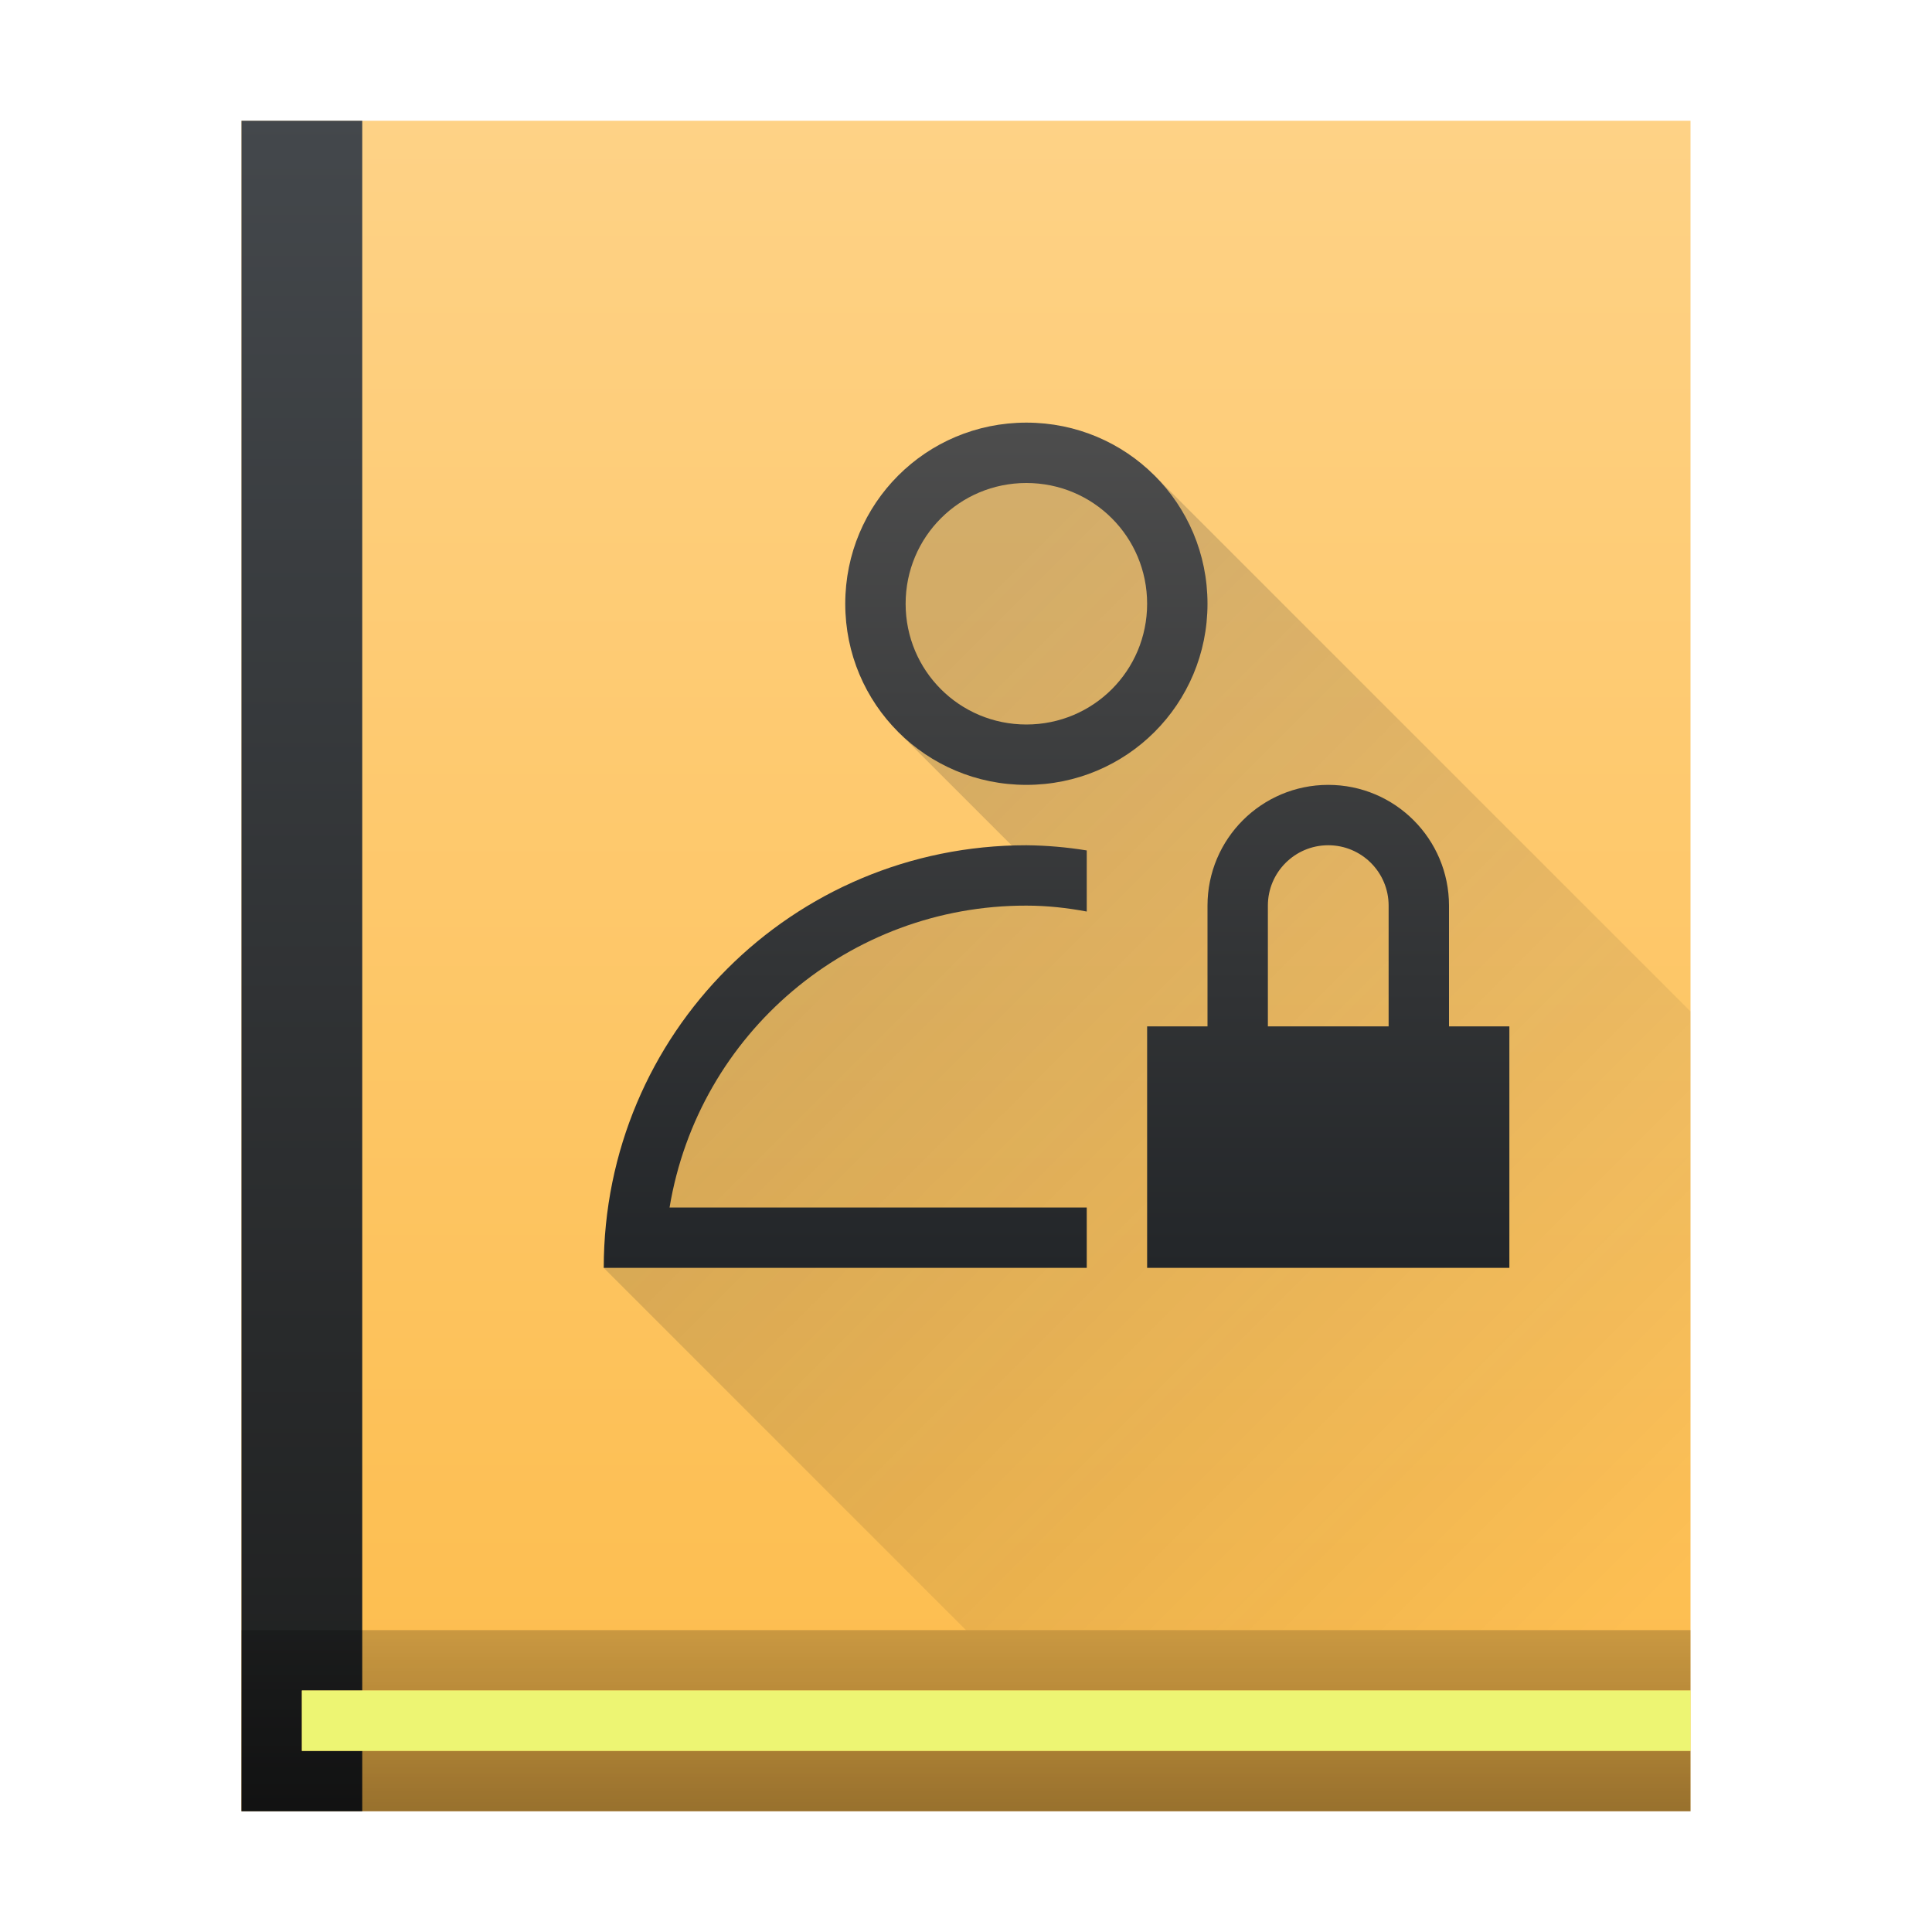
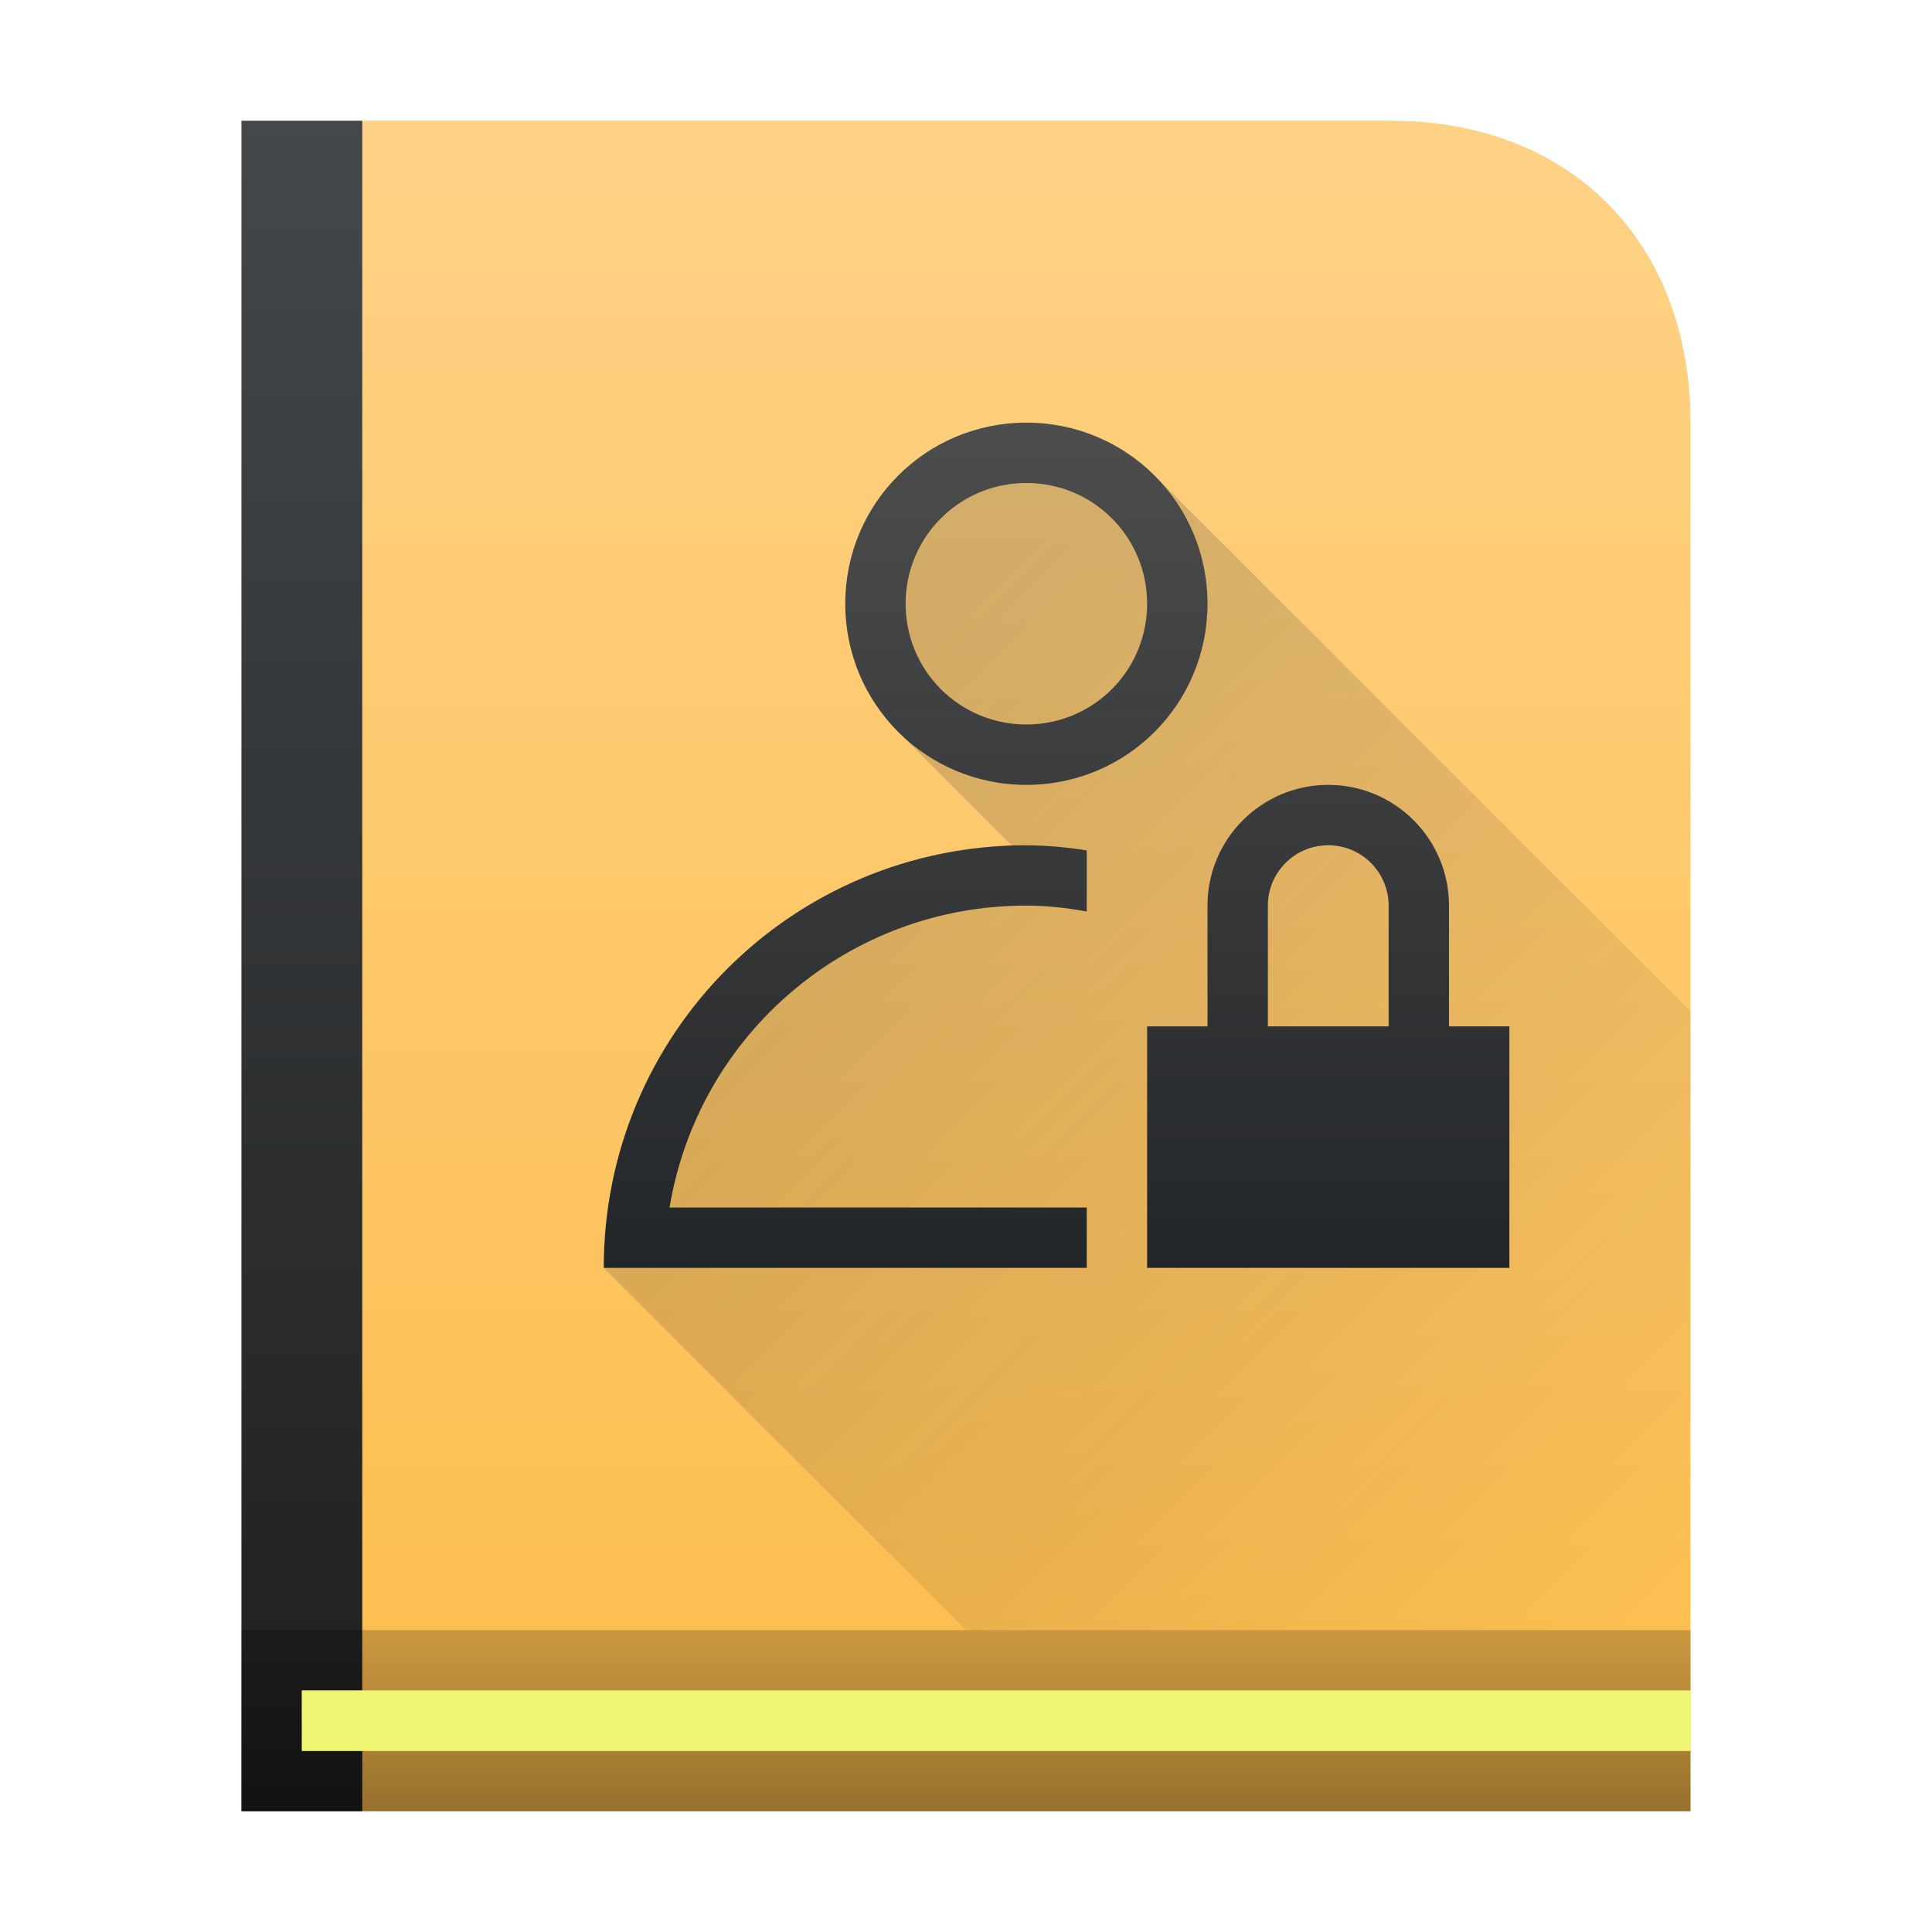
- <svg xmlns="http://www.w3.org/2000/svg" height="32" width="32">
+ <svg xmlns="http://www.w3.org/2000/svg" height="32" width="32" version="1.1" id="svg39">
+   <defs id="defs43" />
  <linearGradient id="a" gradientUnits="userSpaceOnUse" x1="30" x2="30" y1="30" y2="2">
-     <stop offset="0" stop-color="#fdbc4b" />
-     <stop offset="1" stop-color="#fed286" />
+     <stop offset="0" stop-color="#fdbc4b" id="stop2" />
+     <stop offset="1" stop-color="#fed286" id="stop4" />
  </linearGradient>
  <linearGradient id="e" gradientUnits="userSpaceOnUse" x1="25" x2="25" y1="21" y2="7">
-     <stop offset="0" stop-color="#232629" />
-     <stop offset="1" stop-color="#4d4d4d" />
+     <stop offset="0" stop-color="#232629" id="stop7" />
+     <stop offset="1" stop-color="#4d4d4d" id="stop9" />
  </linearGradient>
  <linearGradient id="d" gradientUnits="userSpaceOnUse" x1="14" x2="28" y1="12" y2="26">
-     <stop offset="0" stop-color="#292c2f" />
-     <stop offset="1" stop-opacity="0" />
+     <stop offset="0" stop-color="#292c2f" id="stop12" />
+     <stop offset="1" stop-opacity="0" id="stop14" />
  </linearGradient>
  <linearGradient id="c" gradientUnits="userSpaceOnUse" x1="4" x2="4" y1="30" y2="27">
-     <stop offset="0" stop-opacity=".4" />
-     <stop offset="1" stop-opacity=".2" />
+     <stop offset="0" stop-opacity=".4" id="stop17" />
+     <stop offset="1" stop-opacity=".2" id="stop19" />
  </linearGradient>
  <linearGradient id="b" gradientTransform="matrix(.66667 0 0 16 -25.794 -199.679)" gradientUnits="userSpaceOnUse" x1="38.691" x2="38.691" y1="14.355" y2="12.605">
-     <stop offset="0" stop-color="#1d1e1e" />
-     <stop offset="1" stop-color="#44484c" />
+     <stop offset="0" stop-color="#1d1e1e" id="stop22" />
+     <stop offset="1" stop-color="#44484c" id="stop24" />
  </linearGradient>
-   <path d="M4 2h24v28H4z" fill="url(#a)" />
-   <path d="M4 2v28h2v-1H5v-1h1V2z" fill="url(#b)" />
-   <path d="M4 27v3h24v-1H5v-1h23v-1z" fill="url(#c)" fill-rule="evenodd" />
-   <path d="M5 28h23v1H5z" fill="#edf573" />
-   <path d="M10 21l6 6h12V16.753l-8.877-8.876L17 7l-3 3 .877 2.123L17 14.246 14 15l-3 3z" fill="url(#d)" opacity=".2" />
-   <path d="M22 13a2 2 0 0 0-2 2v2h-1v4h6v-4h-1v-2a2 2 0 0 0-2-2zm0 1a1 1 0 0 1 1 1v2h-2v-2a1 1 0 0 1 1-1zm-5 0c-3.878 0-7 3.122-7 7h8v-1h-6.91A5.98 5.98 0 0 1 17 15c.343 0 .676.037 1 .098v-1.012A6.654 6.654 0 0 0 17 14zm0-7c-1.662 0-3 1.338-3 3s1.338 3 3 3 3-1.338 3-3-1.338-3-3-3zm0 1c1.108 0 2 .892 2 2s-.892 2-2 2-2-.892-2-2 .892-2 2-2z" fill="url(#e)" />
+   <path d="M 4,2 H 23.047 C 26,2 28,4 28,7 V 30 H 4 Z" fill="url(#a)" id="path27" />
+   <path d="M4 2v28h2v-1H5v-1h1V2z" fill="url(#b)" id="path29" />
+   <path d="M4 27v3h24v-1H5v-1h23v-1z" fill="url(#c)" fill-rule="evenodd" id="path31" />
+   <path d="M5 28h23v1H5z" fill="#edf573" id="path33" />
+   <path d="M10 21l6 6h12V16.753l-8.877-8.876L17 7l-3 3 .877 2.123L17 14.246 14 15l-3 3z" fill="url(#d)" opacity=".2" id="path35" />
+   <path d="M22 13a2 2 0 0 0-2 2v2h-1v4h6v-4h-1v-2a2 2 0 0 0-2-2zm0 1a1 1 0 0 1 1 1v2h-2v-2a1 1 0 0 1 1-1zm-5 0c-3.878 0-7 3.122-7 7h8v-1h-6.91A5.98 5.98 0 0 1 17 15c.343 0 .676.037 1 .098v-1.012A6.654 6.654 0 0 0 17 14zm0-7c-1.662 0-3 1.338-3 3s1.338 3 3 3 3-1.338 3-3-1.338-3-3-3zm0 1c1.108 0 2 .892 2 2s-.892 2-2 2-2-.892-2-2 .892-2 2-2z" fill="url(#e)" id="path37" />
</svg>
